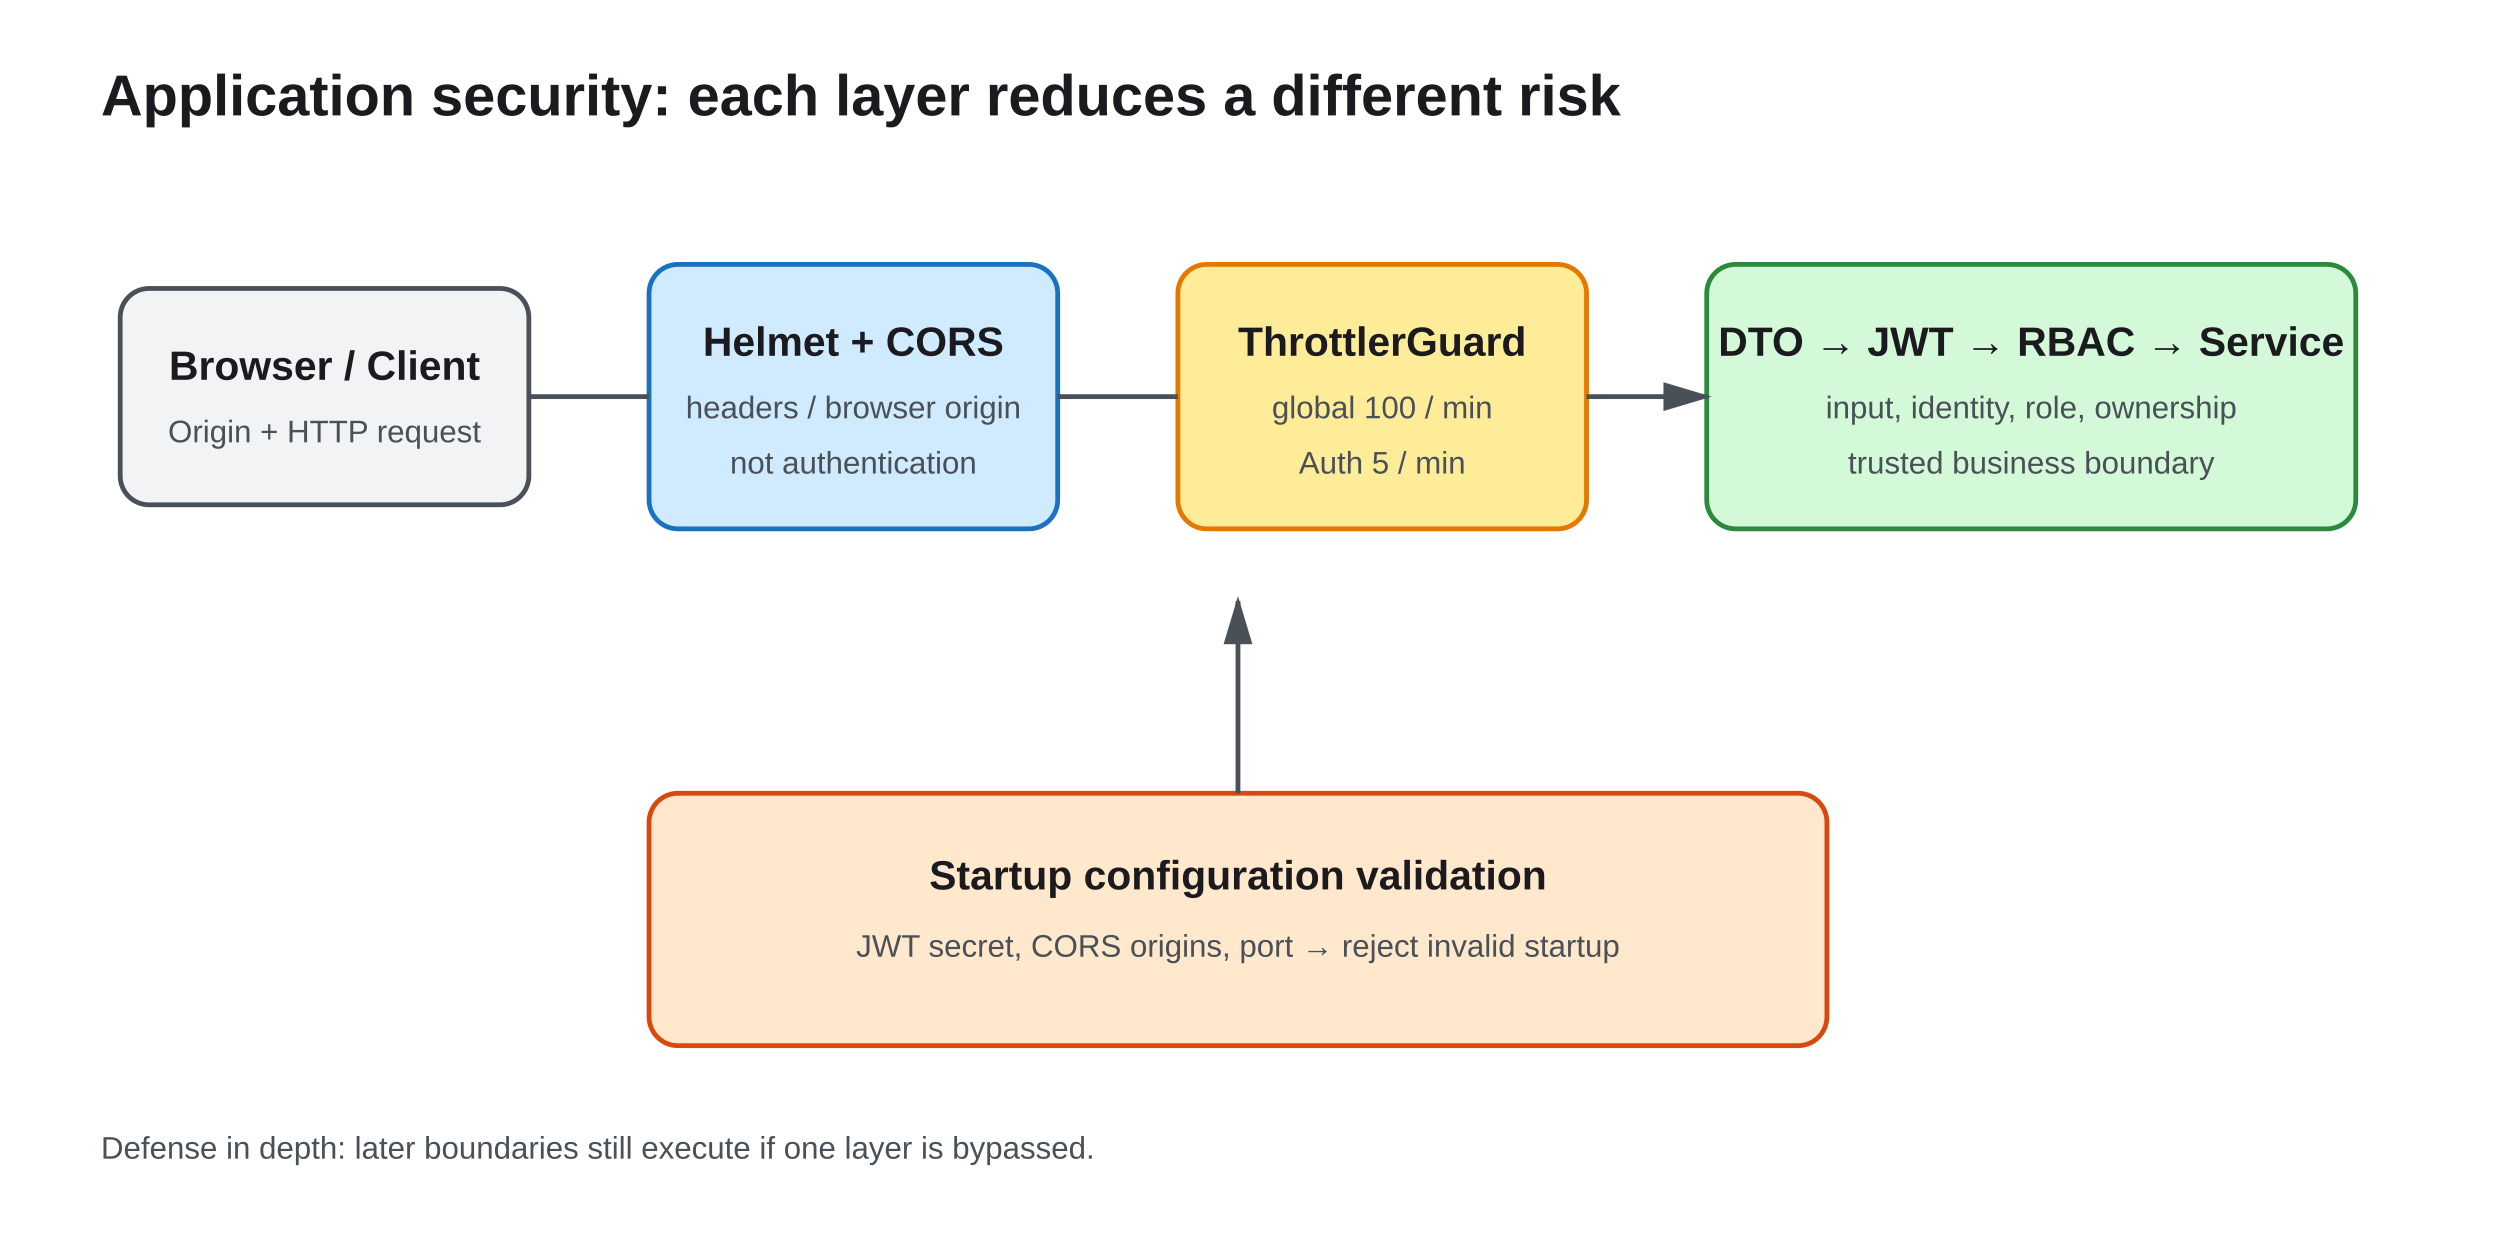
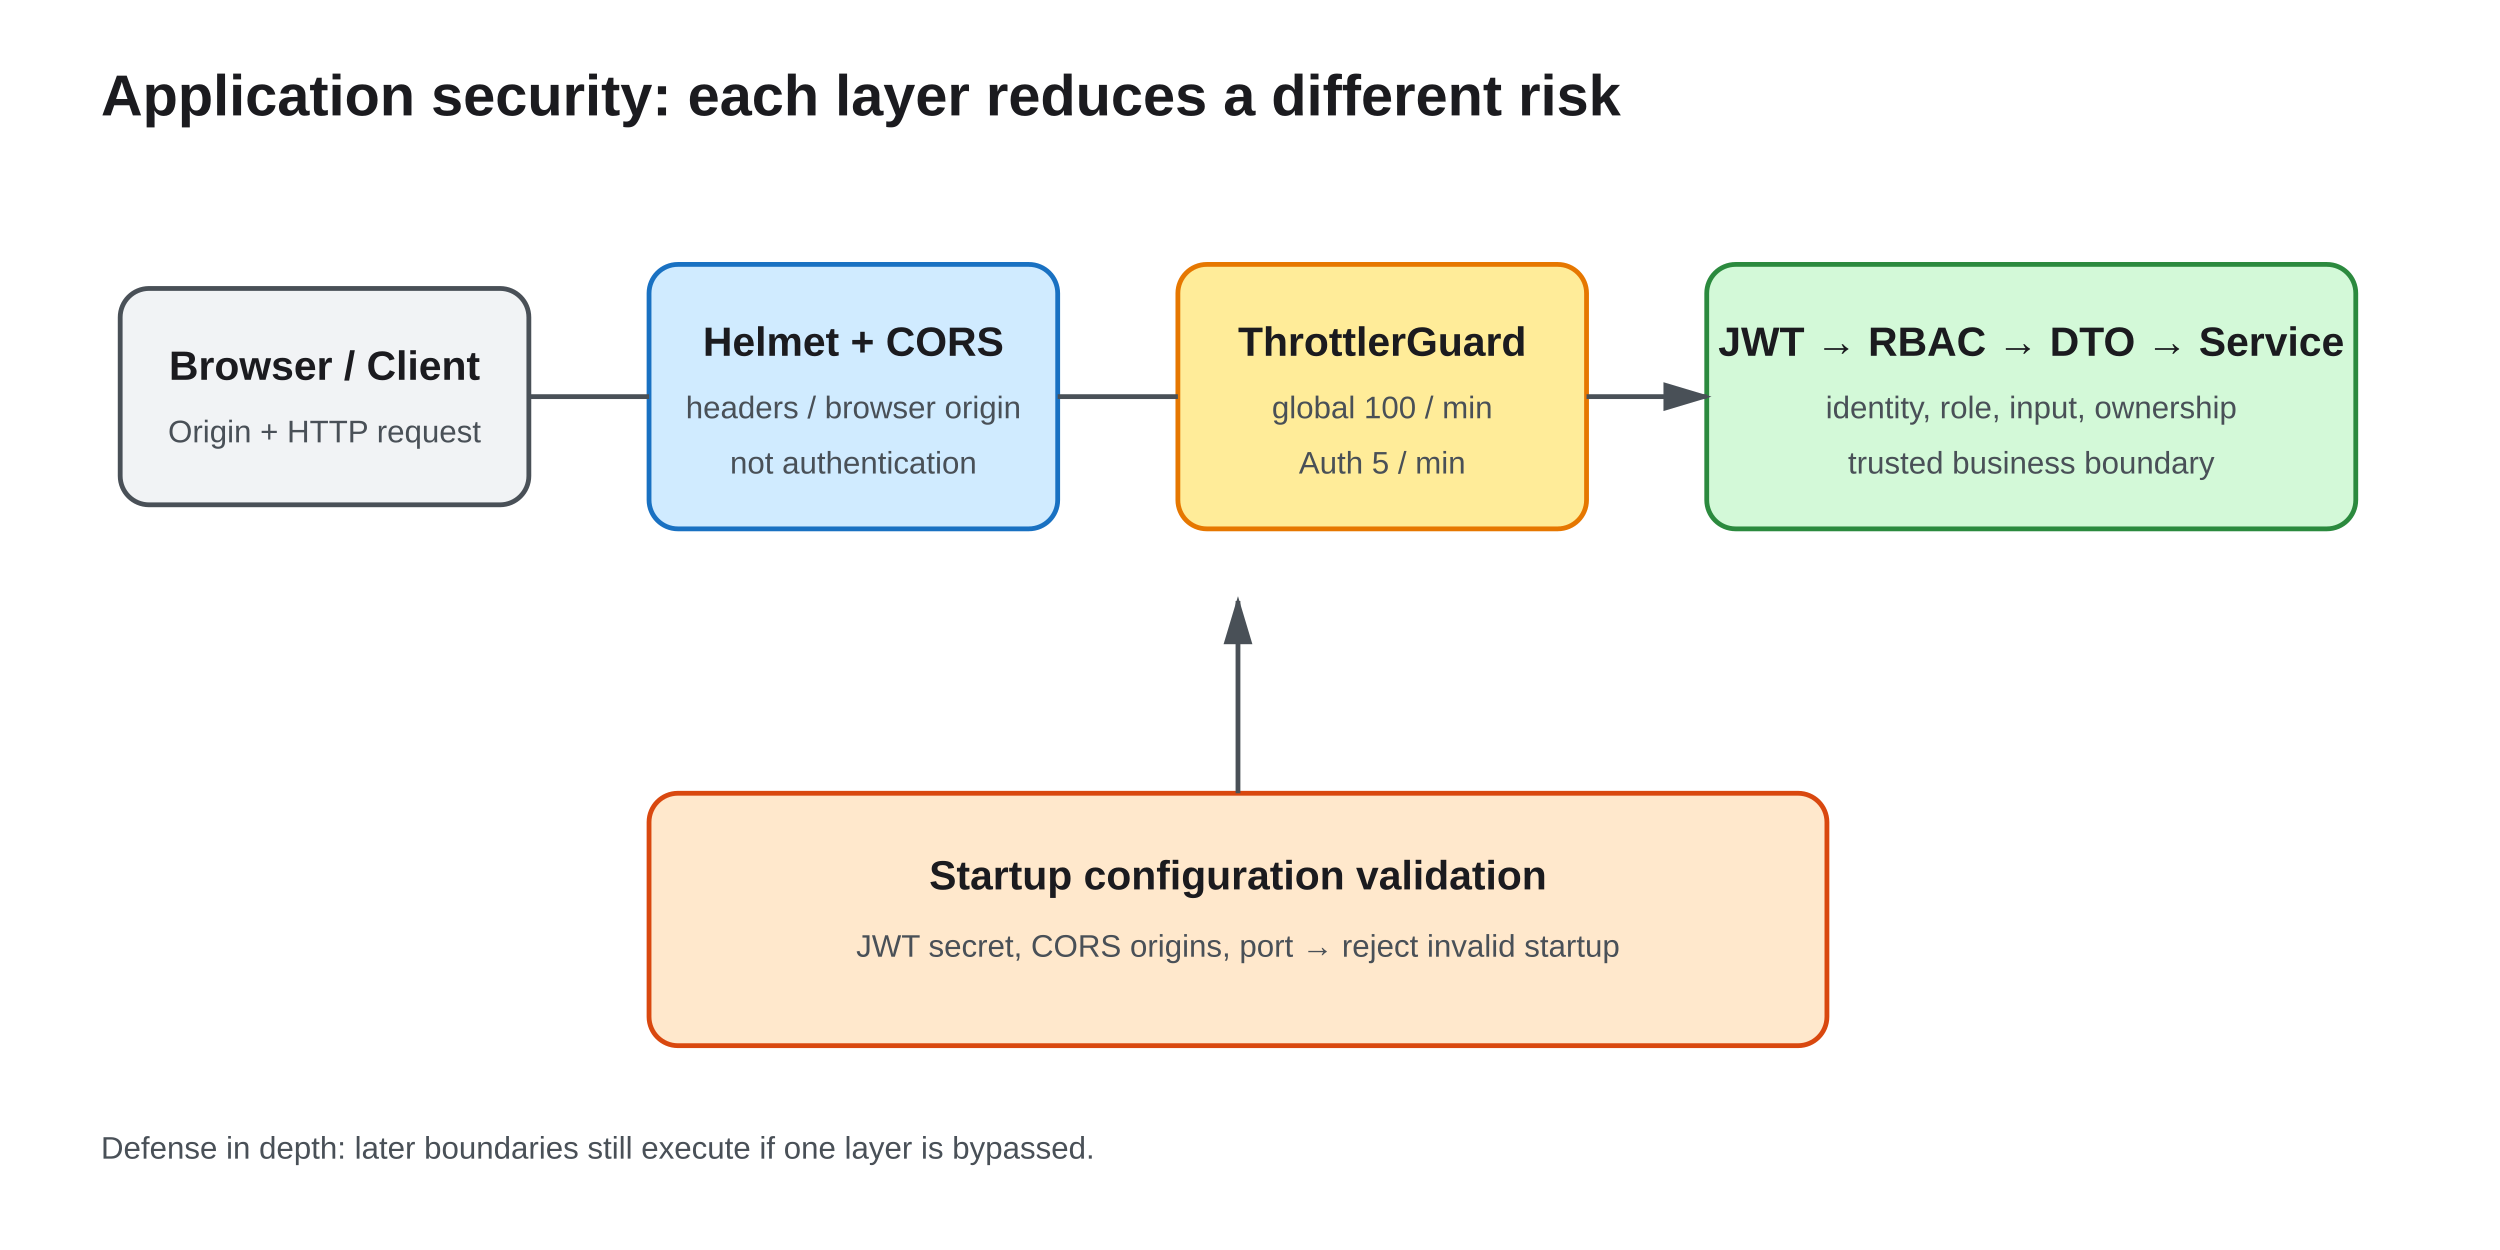
<svg xmlns="http://www.w3.org/2000/svg" viewBox="0 0 1040 520" role="img">
  <defs>
    <marker id="a" markerWidth="10" markerHeight="10" refX="9" refY="3" orient="auto">
      <path d="M0 0L10 3L0 6Z" fill="#495057" />
    </marker>
    <style>text{font-family:Arial,sans-serif;fill:#1b1b1f}.t{font-size:24px;font-weight:700}.l{font-size:17px;font-weight:700}.n{font-size:13px;fill:#495057}.p{stroke:#495057;stroke-width:2;marker-end:url(#a)}</style>
  </defs>
  <rect width="1040" height="520" fill="#fff" />
  <text x="42" y="48" class="t">Application security: each layer reduces a different risk</text>
  <rect x="50" y="120" width="170" height="90" rx="12" fill="#f1f3f5" stroke="#495057" stroke-width="2" />
  <text x="135" y="158" text-anchor="middle" class="l">Browser / Client</text>
  <text x="135" y="184" text-anchor="middle" class="n">Origin + HTTP request</text>
  <rect x="270" y="110" width="170" height="110" rx="12" fill="#d0ebff" stroke="#1971c2" stroke-width="2" />
  <text x="355" y="148" text-anchor="middle" class="l">Helmet + CORS</text>
  <text x="355" y="174" text-anchor="middle" class="n">headers / browser origin</text>
  <text x="355" y="197" text-anchor="middle" class="n">not authentication</text>
  <rect x="490" y="110" width="170" height="110" rx="12" fill="#ffec99" stroke="#e67700" stroke-width="2" />
  <text x="575" y="148" text-anchor="middle" class="l">ThrottlerGuard</text>
  <text x="575" y="174" text-anchor="middle" class="n">global 100 / min</text>
  <text x="575" y="197" text-anchor="middle" class="n">Auth 5 / min</text>
  <rect x="710" y="110" width="270" height="110" rx="12" fill="#d3f9d8" stroke="#2b8a3e" stroke-width="2" />
-   <text x="845" y="148" text-anchor="middle" class="l">DTO → JWT → RBAC → Service</text>
-   <text x="845" y="174" text-anchor="middle" class="n">input, identity, role, ownership</text>
+   <text x="845" y="148" text-anchor="middle" class="l">JWT → RBAC → DTO → Service</text>
+   <text x="845" y="174" text-anchor="middle" class="n">identity, role, input, ownership</text>
  <text x="845" y="197" text-anchor="middle" class="n">trusted business boundary</text>
  <path d="M220 165H270M440 165H490M660 165H710" class="p" />
  <rect x="270" y="330" width="490" height="105" rx="12" fill="#ffe8cc" stroke="#d9480f" stroke-width="2" />
  <text x="515" y="370" text-anchor="middle" class="l">Startup configuration validation</text>
  <text x="515" y="398" text-anchor="middle" class="n">JWT secret, CORS origins, port → reject invalid startup</text>
  <path d="M515 330V250" class="p" />
  <text x="42" y="482" class="n">Defense in depth: later boundaries still execute if one layer is bypassed.</text>
</svg>
